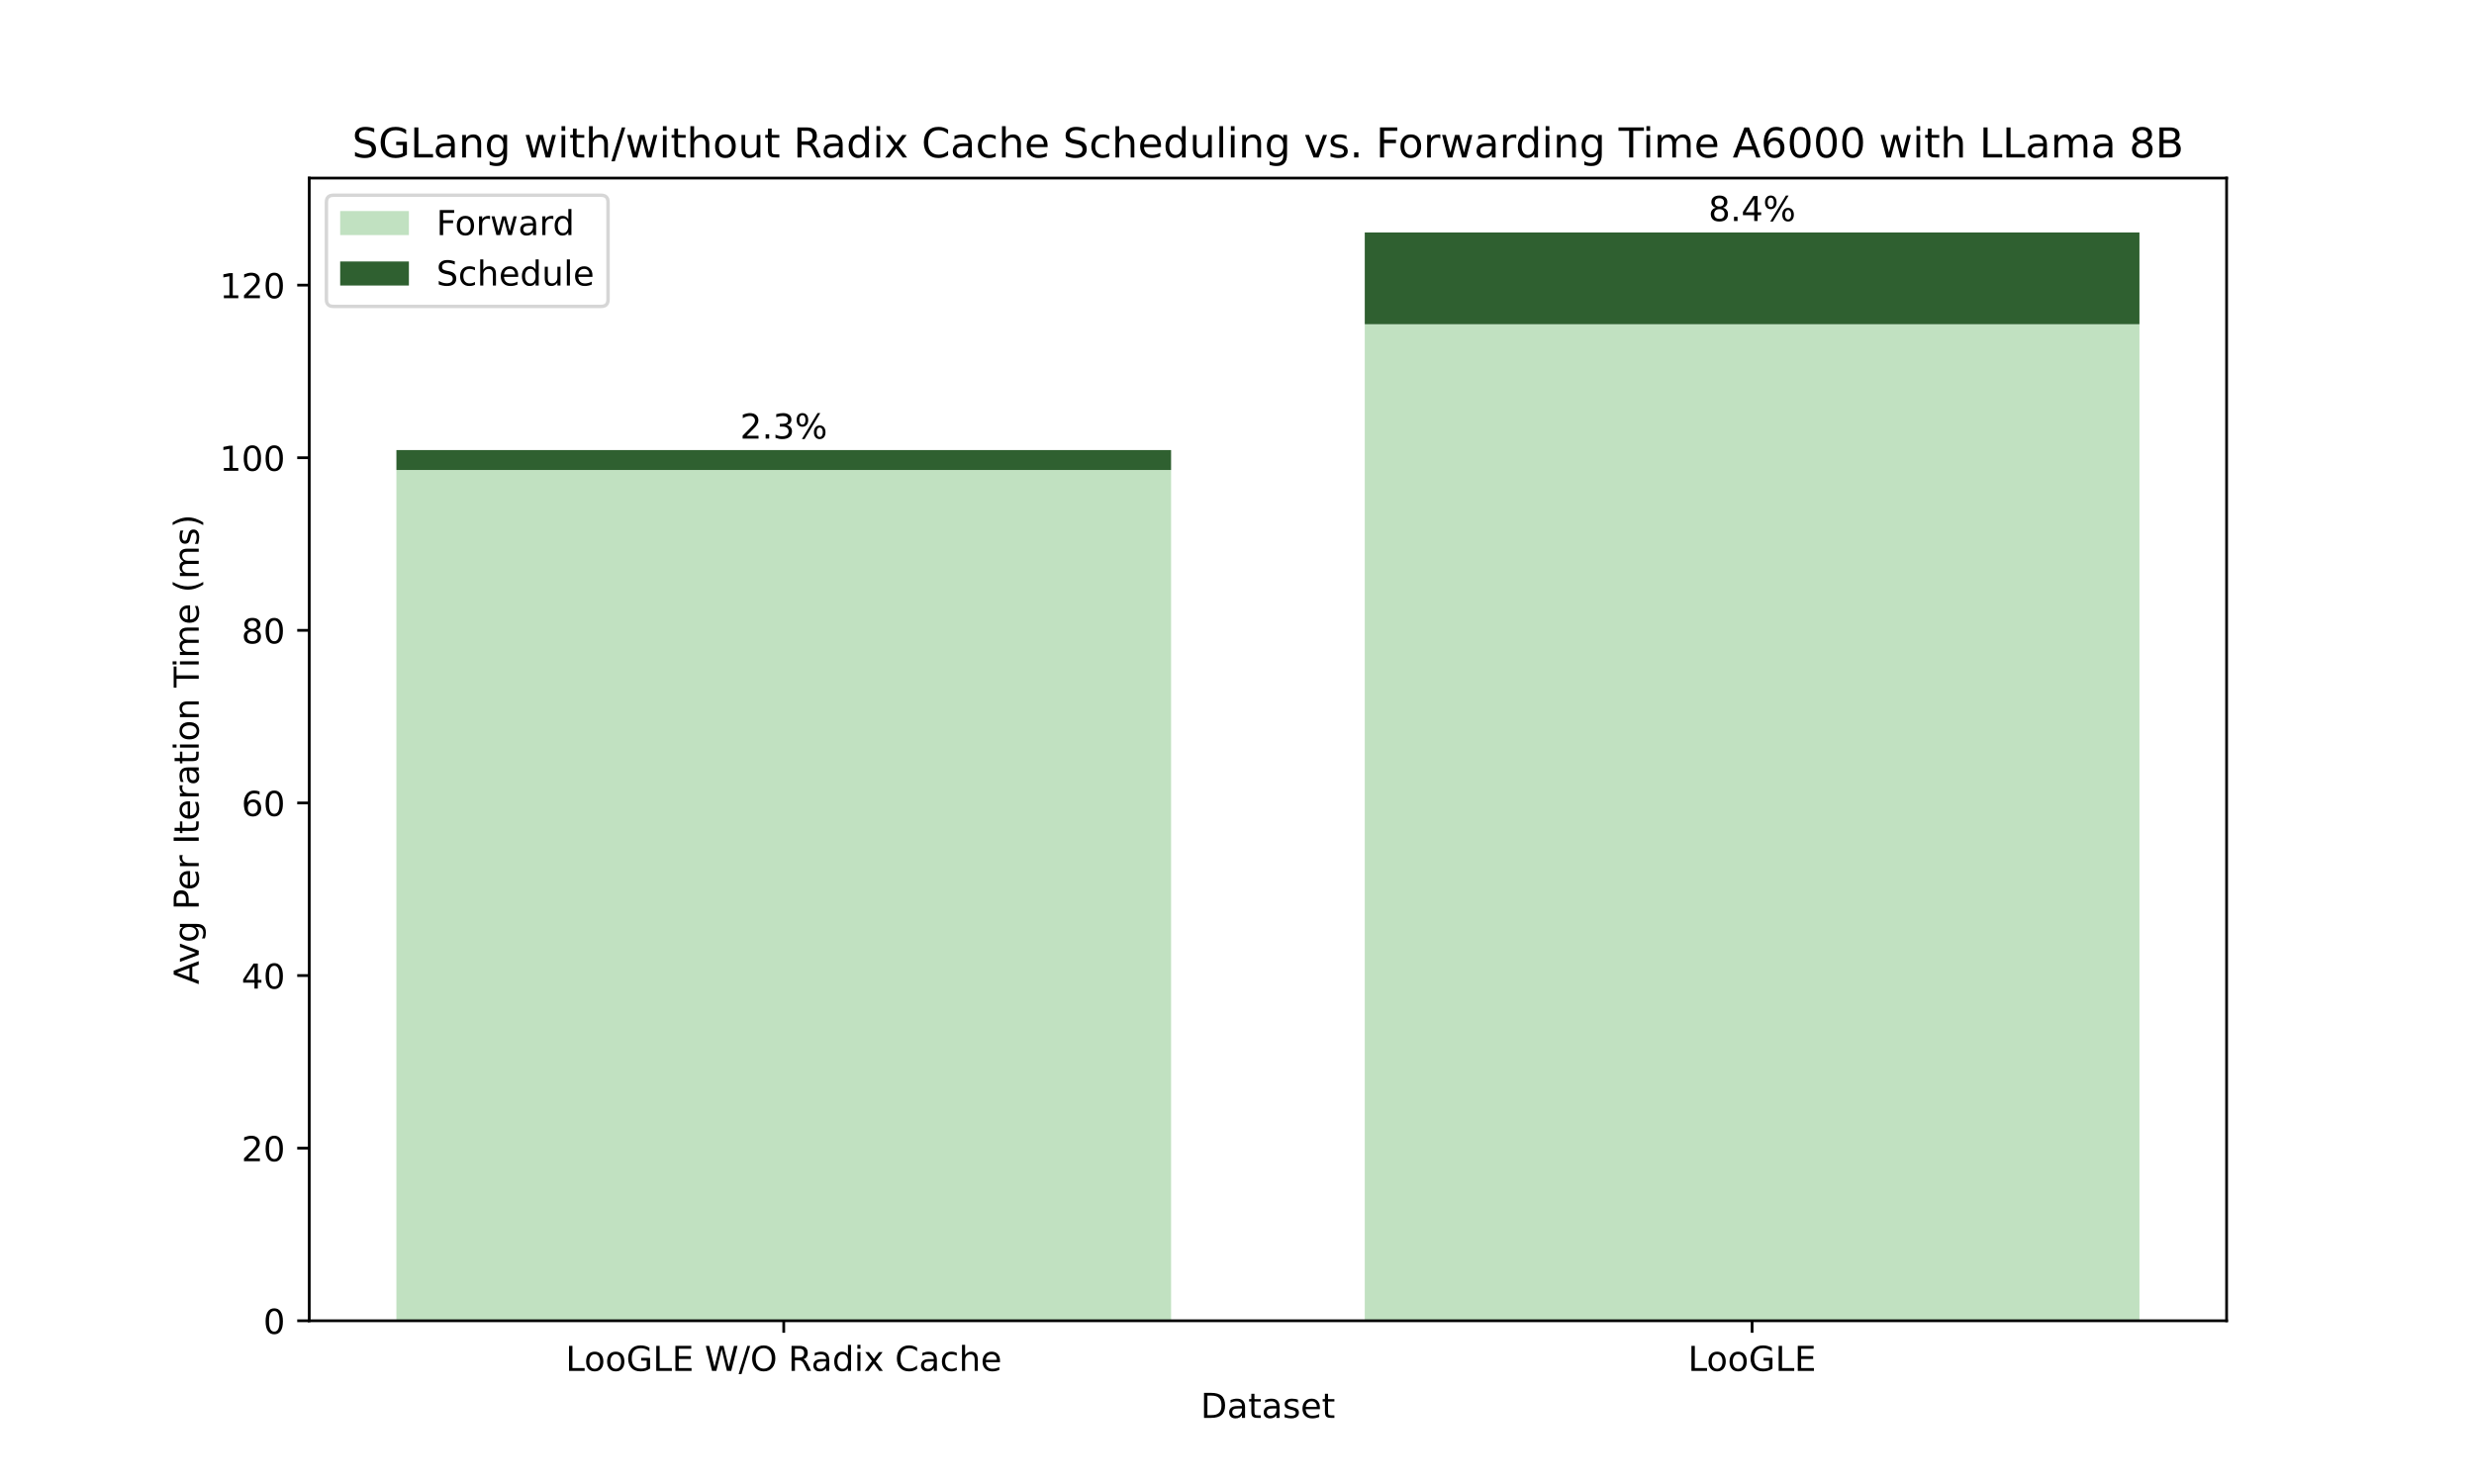
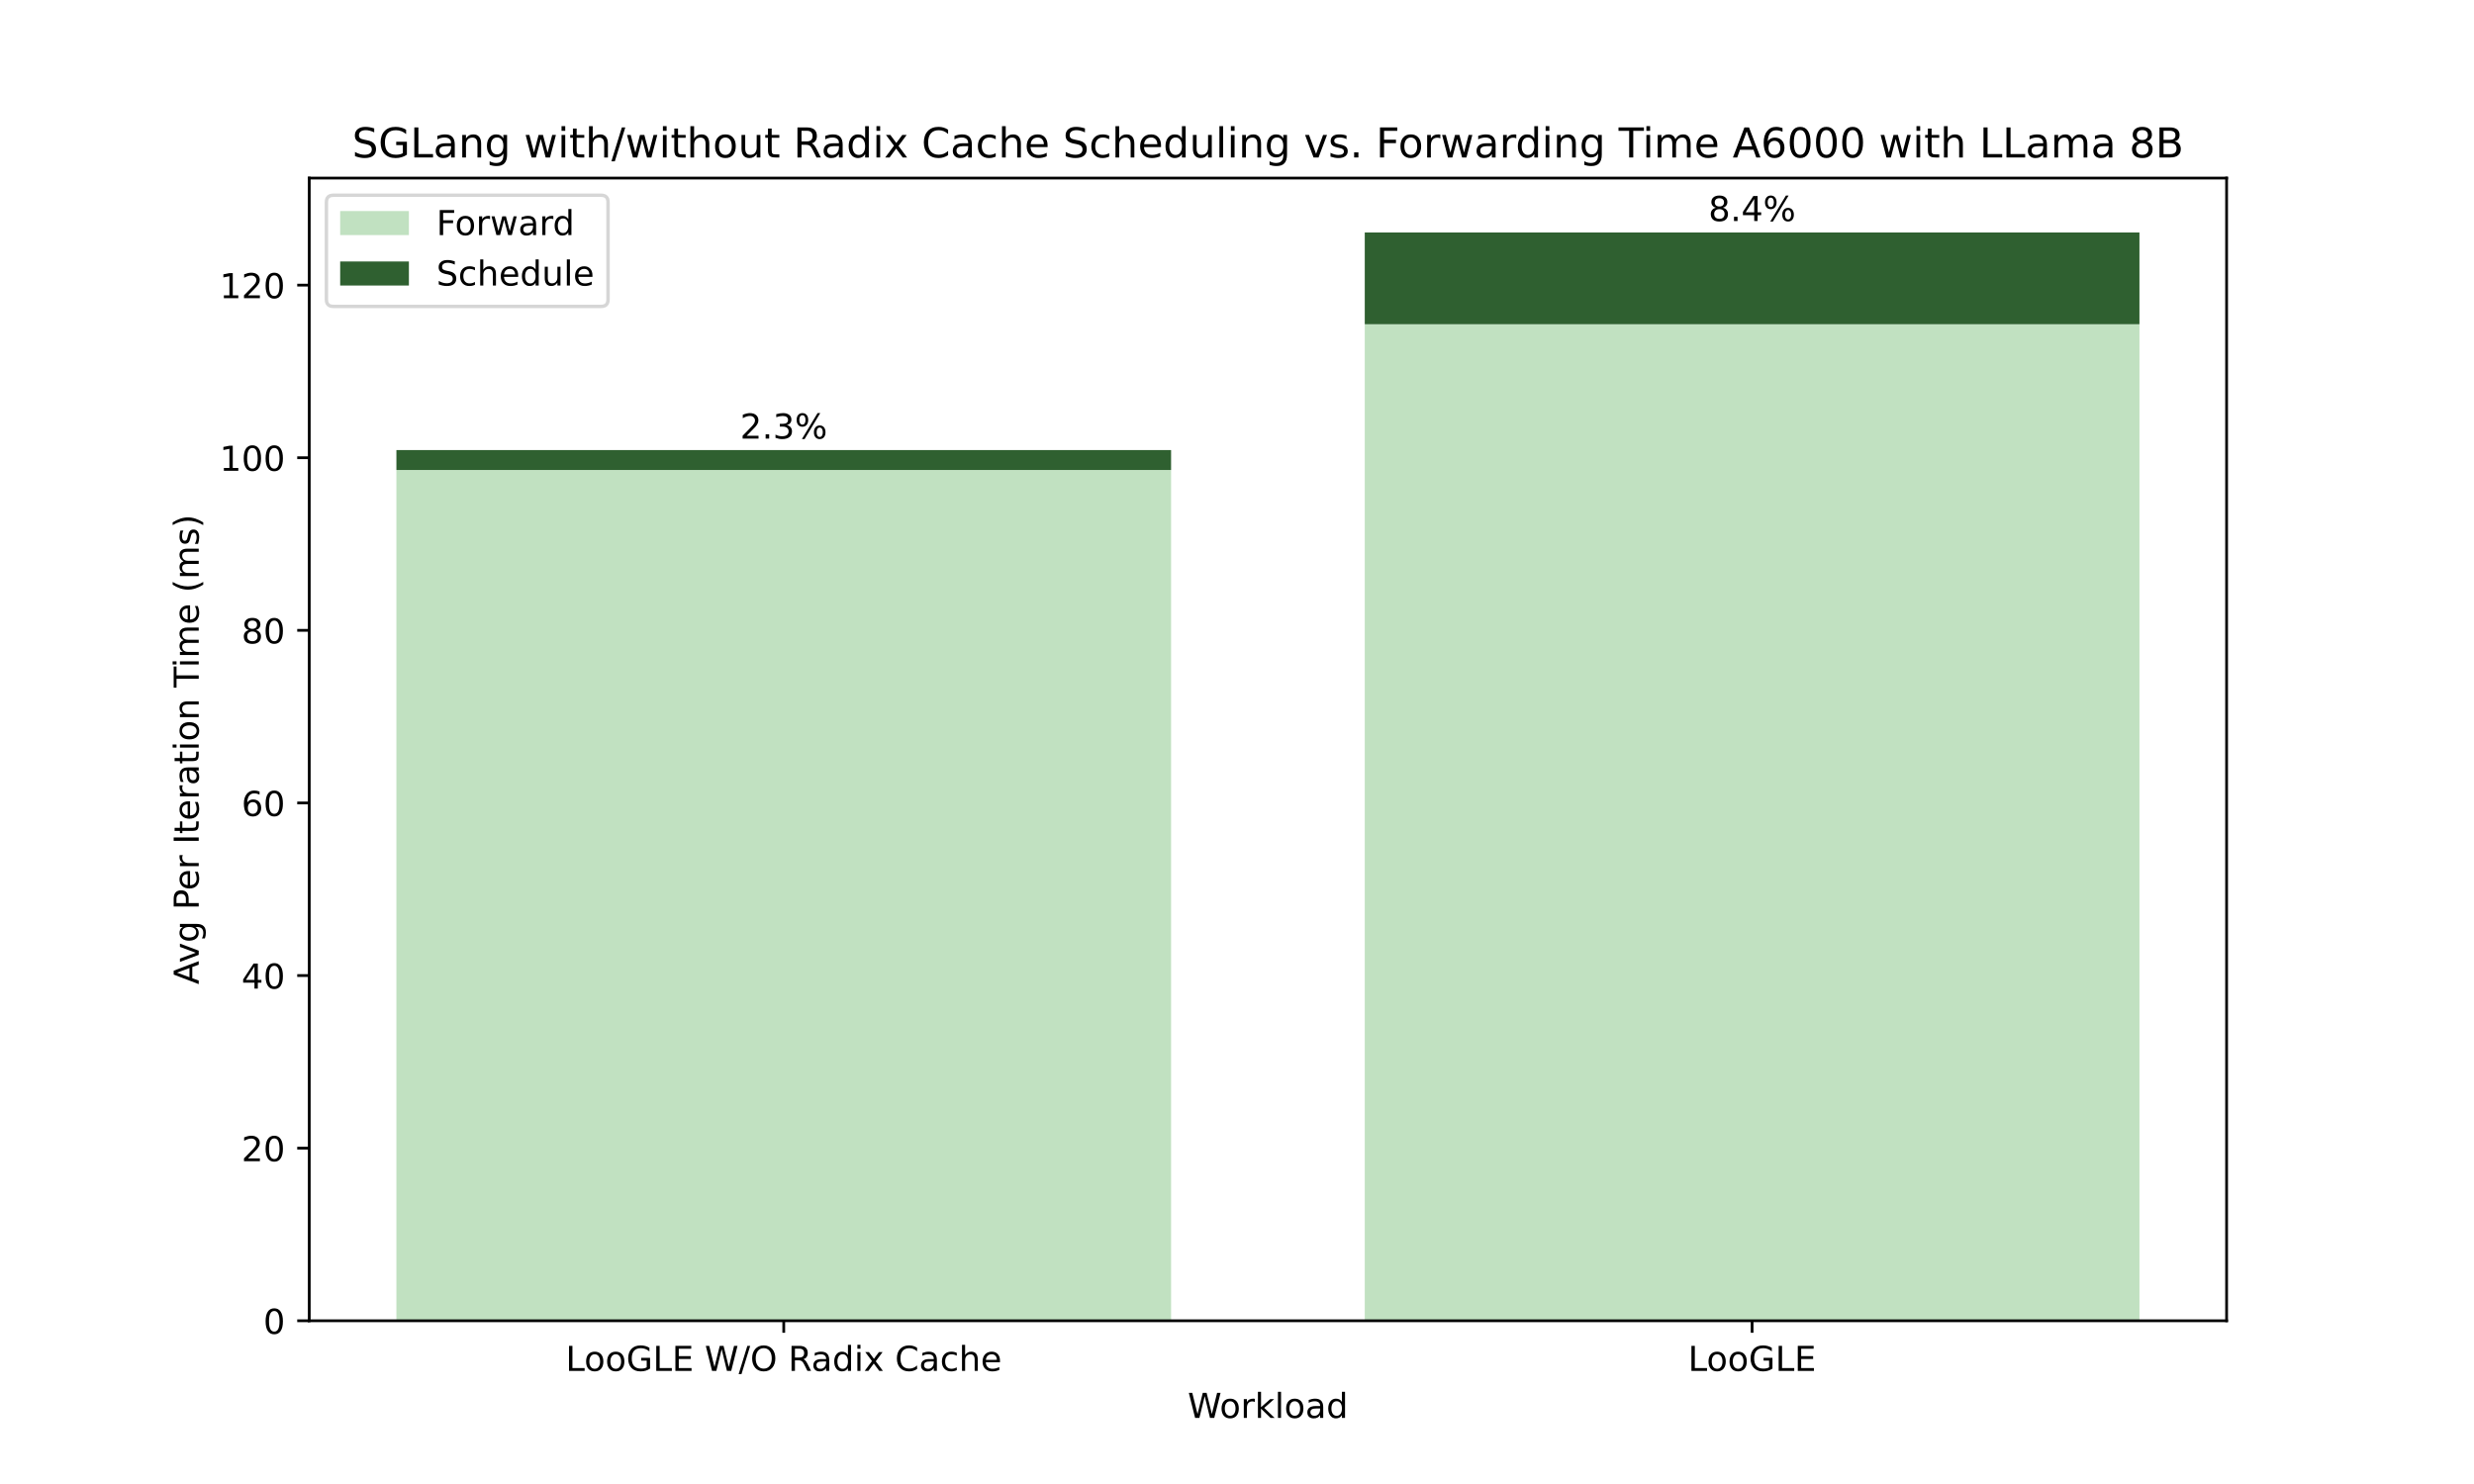
<svg xmlns="http://www.w3.org/2000/svg" xmlns:xlink="http://www.w3.org/1999/xlink" width="720pt" height="432pt" viewBox="0 0 720 432" version="1.1">
  <defs>
    <style type="text/css">*{stroke-linejoin: round; stroke-linecap: butt}</style>
  </defs>
  <g id="figure_1">
    <g id="patch_1">
      <path d="M 0 432  L 720 432  L 720 0  L 0 0  z " style="fill: #ffffff" />
    </g>
    <g id="axes_1">
      <g id="patch_2">
        <path d="M 90 384.48  L 648 384.48  L 648 51.84  L 90 51.84  z " style="fill: #ffffff" />
      </g>
      <g id="patch_3">
-         <path d="M 115.364 384.48  L 340.818 384.48  L 340.818 136.818  L 115.364 136.818  z " clip-path="url(#pb82cffc944)" style="fill: #c1e1c1" />
+         <path d="M 115.364 384.48  L 340.818 384.48  L 340.818 136.818  L 115.364 136.818  z " clip-path="url(#pccdf1d9d51)" style="fill: #c1e1c1" />
      </g>
      <g id="patch_4">
-         <path d="M 397.182 384.48  L 622.636 384.48  L 622.636 94.386  L 397.182 94.386  z " clip-path="url(#pb82cffc944)" style="fill: #c1e1c1" />
+         <path d="M 397.182 384.48  L 622.636 384.48  L 622.636 94.386  L 397.182 94.386  z " clip-path="url(#pccdf1d9d51)" style="fill: #c1e1c1" />
      </g>
      <g id="patch_5">
-         <path d="M 115.364 136.818  L 340.818 136.818  L 340.818 131.015  L 115.364 131.015  z " clip-path="url(#pb82cffc944)" style="fill: #2f6030" />
+         <path d="M 115.364 136.818  L 340.818 136.818  L 340.818 131.015  L 115.364 131.015  z " clip-path="url(#pccdf1d9d51)" style="fill: #2f6030" />
      </g>
      <g id="patch_6">
-         <path d="M 397.182 94.386  L 622.636 94.386  L 622.636 67.68  L 397.182 67.68  z " clip-path="url(#pb82cffc944)" style="fill: #2f6030" />
+         <path d="M 397.182 94.386  L 622.636 94.386  L 622.636 67.68  L 397.182 67.68  z " clip-path="url(#pccdf1d9d51)" style="fill: #2f6030" />
      </g>
      <g id="matplotlib.axis_1">
        <g id="xtick_1">
          <g id="line2d_1">
            <defs>
-               <path id="m9daafa9ca4" d="M 0 0  L 0 3.5  " style="stroke: #000000; stroke-width: 0.8" />
+               <path id="m1e7a4312ec" d="M 0 0  L 0 3.5  " style="stroke: #000000; stroke-width: 0.8" />
            </defs>
            <g>
-               <use xlink:href="#m9daafa9ca4" x="228.091" y="384.48" style="stroke: #000000; stroke-width: 0.8" />
+               <use xlink:href="#m1e7a4312ec" x="228.091" y="384.48" style="stroke: #000000; stroke-width: 0.8" />
            </g>
          </g>
          <g id="text_1">
            <g transform="translate(164.6245 399.0784) scale(0.1 -0.1)">
              <defs>
                <path id="DejaVuSans-4c" d="M 628 4666  L 1259 4666  L 1259 531  L 3531 531  L 3531 0  L 628 0  L 628 4666  z " transform="scale(0.015625)" />
                <path id="DejaVuSans-6f" d="M 1959 3097  Q 1497 3097 1228 2736  Q 959 2375 959 1747  Q 959 1119 1226 758  Q 1494 397 1959 397  Q 2419 397 2687 759  Q 2956 1122 2956 1747  Q 2956 2369 2687 2733  Q 2419 3097 1959 3097  z M 1959 3584  Q 2709 3584 3137 3096  Q 3566 2609 3566 1747  Q 3566 888 3137 398  Q 2709 -91 1959 -91  Q 1206 -91 779 398  Q 353 888 353 1747  Q 353 2609 779 3096  Q 1206 3584 1959 3584  z " transform="scale(0.015625)" />
                <path id="DejaVuSans-47" d="M 3809 666  L 3809 1919  L 2778 1919  L 2778 2438  L 4434 2438  L 4434 434  Q 4069 175 3628 42  Q 3188 -91 2688 -91  Q 1594 -91 976 548  Q 359 1188 359 2328  Q 359 3472 976 4111  Q 1594 4750 2688 4750  Q 3144 4750 3555 4637  Q 3966 4525 4313 4306  L 4313 3634  Q 3963 3931 3569 4081  Q 3175 4231 2741 4231  Q 1884 4231 1454 3753  Q 1025 3275 1025 2328  Q 1025 1384 1454 906  Q 1884 428 2741 428  Q 3075 428 3337 486  Q 3600 544 3809 666  z " transform="scale(0.015625)" />
                <path id="DejaVuSans-45" d="M 628 4666  L 3578 4666  L 3578 4134  L 1259 4134  L 1259 2753  L 3481 2753  L 3481 2222  L 1259 2222  L 1259 531  L 3634 531  L 3634 0  L 628 0  L 628 4666  z " transform="scale(0.015625)" />
                <path id="DejaVuSans-20" transform="scale(0.015625)" />
                <path id="DejaVuSans-57" d="M 213 4666  L 850 4666  L 1831 722  L 2809 4666  L 3519 4666  L 4500 722  L 5478 4666  L 6119 4666  L 4947 0  L 4153 0  L 3169 4050  L 2175 0  L 1381 0  L 213 4666  z " transform="scale(0.015625)" />
                <path id="DejaVuSans-2f" d="M 1625 4666  L 2156 4666  L 531 -594  L 0 -594  L 1625 4666  z " transform="scale(0.015625)" />
                <path id="DejaVuSans-4f" d="M 2522 4238  Q 1834 4238 1429 3725  Q 1025 3213 1025 2328  Q 1025 1447 1429 934  Q 1834 422 2522 422  Q 3209 422 3611 934  Q 4013 1447 4013 2328  Q 4013 3213 3611 3725  Q 3209 4238 2522 4238  z M 2522 4750  Q 3503 4750 4090 4092  Q 4678 3434 4678 2328  Q 4678 1225 4090 567  Q 3503 -91 2522 -91  Q 1538 -91 948 565  Q 359 1222 359 2328  Q 359 3434 948 4092  Q 1538 4750 2522 4750  z " transform="scale(0.015625)" />
                <path id="DejaVuSans-52" d="M 2841 2188  Q 3044 2119 3236 1894  Q 3428 1669 3622 1275  L 4263 0  L 3584 0  L 2988 1197  Q 2756 1666 2539 1819  Q 2322 1972 1947 1972  L 1259 1972  L 1259 0  L 628 0  L 628 4666  L 2053 4666  Q 2853 4666 3247 4331  Q 3641 3997 3641 3322  Q 3641 2881 3436 2590  Q 3231 2300 2841 2188  z M 1259 4147  L 1259 2491  L 2053 2491  Q 2509 2491 2742 2702  Q 2975 2913 2975 3322  Q 2975 3731 2742 3939  Q 2509 4147 2053 4147  L 1259 4147  z " transform="scale(0.015625)" />
                <path id="DejaVuSans-61" d="M 2194 1759  Q 1497 1759 1228 1600  Q 959 1441 959 1056  Q 959 750 1161 570  Q 1363 391 1709 391  Q 2188 391 2477 730  Q 2766 1069 2766 1631  L 2766 1759  L 2194 1759  z M 3341 1997  L 3341 0  L 2766 0  L 2766 531  Q 2569 213 2275 61  Q 1981 -91 1556 -91  Q 1019 -91 701 211  Q 384 513 384 1019  Q 384 1609 779 1909  Q 1175 2209 1959 2209  L 2766 2209  L 2766 2266  Q 2766 2663 2505 2880  Q 2244 3097 1772 3097  Q 1472 3097 1187 3025  Q 903 2953 641 2809  L 641 3341  Q 956 3463 1253 3523  Q 1550 3584 1831 3584  Q 2591 3584 2966 3190  Q 3341 2797 3341 1997  z " transform="scale(0.015625)" />
                <path id="DejaVuSans-64" d="M 2906 2969  L 2906 4863  L 3481 4863  L 3481 0  L 2906 0  L 2906 525  Q 2725 213 2448 61  Q 2172 -91 1784 -91  Q 1150 -91 751 415  Q 353 922 353 1747  Q 353 2572 751 3078  Q 1150 3584 1784 3584  Q 2172 3584 2448 3432  Q 2725 3281 2906 2969  z M 947 1747  Q 947 1113 1208 752  Q 1469 391 1925 391  Q 2381 391 2643 752  Q 2906 1113 2906 1747  Q 2906 2381 2643 2742  Q 2381 3103 1925 3103  Q 1469 3103 1208 2742  Q 947 2381 947 1747  z " transform="scale(0.015625)" />
                <path id="DejaVuSans-69" d="M 603 3500  L 1178 3500  L 1178 0  L 603 0  L 603 3500  z M 603 4863  L 1178 4863  L 1178 4134  L 603 4134  L 603 4863  z " transform="scale(0.015625)" />
                <path id="DejaVuSans-78" d="M 3513 3500  L 2247 1797  L 3578 0  L 2900 0  L 1881 1375  L 863 0  L 184 0  L 1544 1831  L 300 3500  L 978 3500  L 1906 2253  L 2834 3500  L 3513 3500  z " transform="scale(0.015625)" />
                <path id="DejaVuSans-43" d="M 4122 4306  L 4122 3641  Q 3803 3938 3442 4084  Q 3081 4231 2675 4231  Q 1875 4231 1450 3742  Q 1025 3253 1025 2328  Q 1025 1406 1450 917  Q 1875 428 2675 428  Q 3081 428 3442 575  Q 3803 722 4122 1019  L 4122 359  Q 3791 134 3420 21  Q 3050 -91 2638 -91  Q 1578 -91 968 557  Q 359 1206 359 2328  Q 359 3453 968 4101  Q 1578 4750 2638 4750  Q 3056 4750 3426 4639  Q 3797 4528 4122 4306  z " transform="scale(0.015625)" />
                <path id="DejaVuSans-63" d="M 3122 3366  L 3122 2828  Q 2878 2963 2633 3030  Q 2388 3097 2138 3097  Q 1578 3097 1268 2742  Q 959 2388 959 1747  Q 959 1106 1268 751  Q 1578 397 2138 397  Q 2388 397 2633 464  Q 2878 531 3122 666  L 3122 134  Q 2881 22 2623 -34  Q 2366 -91 2075 -91  Q 1284 -91 818 406  Q 353 903 353 1747  Q 353 2603 823 3093  Q 1294 3584 2113 3584  Q 2378 3584 2631 3529  Q 2884 3475 3122 3366  z " transform="scale(0.015625)" />
                <path id="DejaVuSans-68" d="M 3513 2113  L 3513 0  L 2938 0  L 2938 2094  Q 2938 2591 2744 2837  Q 2550 3084 2163 3084  Q 1697 3084 1428 2787  Q 1159 2491 1159 1978  L 1159 0  L 581 0  L 581 4863  L 1159 4863  L 1159 2956  Q 1366 3272 1645 3428  Q 1925 3584 2291 3584  Q 2894 3584 3203 3211  Q 3513 2838 3513 2113  z " transform="scale(0.015625)" />
                <path id="DejaVuSans-65" d="M 3597 1894  L 3597 1613  L 953 1613  Q 991 1019 1311 708  Q 1631 397 2203 397  Q 2534 397 2845 478  Q 3156 559 3463 722  L 3463 178  Q 3153 47 2828 -22  Q 2503 -91 2169 -91  Q 1331 -91 842 396  Q 353 884 353 1716  Q 353 2575 817 3079  Q 1281 3584 2069 3584  Q 2775 3584 3186 3129  Q 3597 2675 3597 1894  z M 3022 2063  Q 3016 2534 2758 2815  Q 2500 3097 2075 3097  Q 1594 3097 1305 2825  Q 1016 2553 972 2059  L 3022 2063  z " transform="scale(0.015625)" />
              </defs>
              <use xlink:href="#DejaVuSans-4c" />
              <use xlink:href="#DejaVuSans-6f" x="53.963" />
              <use xlink:href="#DejaVuSans-6f" x="115.145" />
              <use xlink:href="#DejaVuSans-47" x="176.326" />
              <use xlink:href="#DejaVuSans-4c" x="253.816" />
              <use xlink:href="#DejaVuSans-45" x="309.529" />
              <use xlink:href="#DejaVuSans-20" x="372.713" />
              <use xlink:href="#DejaVuSans-57" x="404.5" />
              <use xlink:href="#DejaVuSans-2f" x="503.377" />
              <use xlink:href="#DejaVuSans-4f" x="537.068" />
              <use xlink:href="#DejaVuSans-20" x="615.779" />
              <use xlink:href="#DejaVuSans-52" x="647.566" />
              <use xlink:href="#DejaVuSans-61" x="714.799" />
              <use xlink:href="#DejaVuSans-64" x="776.078" />
              <use xlink:href="#DejaVuSans-69" x="839.555" />
              <use xlink:href="#DejaVuSans-78" x="867.338" />
              <use xlink:href="#DejaVuSans-20" x="926.518" />
              <use xlink:href="#DejaVuSans-43" x="958.305" />
              <use xlink:href="#DejaVuSans-61" x="1028.129" />
              <use xlink:href="#DejaVuSans-63" x="1089.408" />
              <use xlink:href="#DejaVuSans-68" x="1144.389" />
              <use xlink:href="#DejaVuSans-65" x="1207.768" />
            </g>
          </g>
        </g>
        <g id="xtick_2">
          <g id="line2d_2">
            <g>
-               <use xlink:href="#m9daafa9ca4" x="509.909" y="384.48" style="stroke: #000000; stroke-width: 0.8" />
+               <use xlink:href="#m1e7a4312ec" x="509.909" y="384.48" style="stroke: #000000; stroke-width: 0.8" />
            </g>
          </g>
          <g id="text_2">
            <g transform="translate(491.2724 399.0784) scale(0.1 -0.1)">
              <use xlink:href="#DejaVuSans-4c" />
              <use xlink:href="#DejaVuSans-6f" x="53.963" />
              <use xlink:href="#DejaVuSans-6f" x="115.145" />
              <use xlink:href="#DejaVuSans-47" x="176.326" />
              <use xlink:href="#DejaVuSans-4c" x="253.816" />
              <use xlink:href="#DejaVuSans-45" x="309.529" />
            </g>
          </g>
        </g>
        <g id="text_3">
-           <g transform="translate(349.4203 412.7566) scale(0.1 -0.1)">
+           <g transform="translate(345.6531 412.7566) scale(0.1 -0.1)">
            <defs>
-               <path id="DejaVuSans-44" d="M 1259 4147  L 1259 519  L 2022 519  Q 2988 519 3436 956  Q 3884 1394 3884 2338  Q 3884 3275 3436 3711  Q 2988 4147 2022 4147  L 1259 4147  z M 628 4666  L 1925 4666  Q 3281 4666 3915 4102  Q 4550 3538 4550 2338  Q 4550 1131 3912 565  Q 3275 0 1925 0  L 628 0  L 628 4666  z " transform="scale(0.015625)" />
-               <path id="DejaVuSans-74" d="M 1172 4494  L 1172 3500  L 2356 3500  L 2356 3053  L 1172 3053  L 1172 1153  Q 1172 725 1289 603  Q 1406 481 1766 481  L 2356 481  L 2356 0  L 1766 0  Q 1100 0 847 248  Q 594 497 594 1153  L 594 3053  L 172 3053  L 172 3500  L 594 3500  L 594 4494  L 1172 4494  z " transform="scale(0.015625)" />
-               <path id="DejaVuSans-73" d="M 2834 3397  L 2834 2853  Q 2591 2978 2328 3040  Q 2066 3103 1784 3103  Q 1356 3103 1142 2972  Q 928 2841 928 2578  Q 928 2378 1081 2264  Q 1234 2150 1697 2047  L 1894 2003  Q 2506 1872 2764 1633  Q 3022 1394 3022 966  Q 3022 478 2636 193  Q 2250 -91 1575 -91  Q 1294 -91 989 -36  Q 684 19 347 128  L 347 722  Q 666 556 975 473  Q 1284 391 1588 391  Q 1994 391 2212 530  Q 2431 669 2431 922  Q 2431 1156 2273 1281  Q 2116 1406 1581 1522  L 1381 1569  Q 847 1681 609 1914  Q 372 2147 372 2553  Q 372 3047 722 3315  Q 1072 3584 1716 3584  Q 2034 3584 2315 3537  Q 2597 3491 2834 3397  z " transform="scale(0.015625)" />
+               <path id="DejaVuSans-72" d="M 2631 2963  Q 2534 3019 2420 3045  Q 2306 3072 2169 3072  Q 1681 3072 1420 2755  Q 1159 2438 1159 1844  L 1159 0  L 581 0  L 581 3500  L 1159 3500  L 1159 2956  Q 1341 3275 1631 3429  Q 1922 3584 2338 3584  Q 2397 3584 2469 3576  Q 2541 3569 2628 3553  L 2631 2963  z " transform="scale(0.015625)" />
+               <path id="DejaVuSans-6b" d="M 581 4863  L 1159 4863  L 1159 1991  L 2875 3500  L 3609 3500  L 1753 1863  L 3688 0  L 2938 0  L 1159 1709  L 1159 0  L 581 0  L 581 4863  z " transform="scale(0.015625)" />
+               <path id="DejaVuSans-6c" d="M 603 4863  L 1178 4863  L 1178 0  L 603 0  L 603 4863  z " transform="scale(0.015625)" />
            </defs>
-             <use xlink:href="#DejaVuSans-44" />
-             <use xlink:href="#DejaVuSans-61" x="77.002" />
-             <use xlink:href="#DejaVuSans-74" x="138.281" />
-             <use xlink:href="#DejaVuSans-61" x="177.49" />
-             <use xlink:href="#DejaVuSans-73" x="238.77" />
-             <use xlink:href="#DejaVuSans-65" x="290.869" />
-             <use xlink:href="#DejaVuSans-74" x="352.393" />
+             <use xlink:href="#DejaVuSans-57" />
+             <use xlink:href="#DejaVuSans-6f" x="93.002" />
+             <use xlink:href="#DejaVuSans-72" x="154.184" />
+             <use xlink:href="#DejaVuSans-6b" x="195.297" />
+             <use xlink:href="#DejaVuSans-6c" x="253.207" />
+             <use xlink:href="#DejaVuSans-6f" x="280.99" />
+             <use xlink:href="#DejaVuSans-61" x="342.172" />
+             <use xlink:href="#DejaVuSans-64" x="403.451" />
          </g>
        </g>
      </g>
      <g id="matplotlib.axis_2">
        <g id="ytick_1">
          <g id="line2d_3">
            <defs>
-               <path id="md09f39efe2" d="M 0 0  L -3.5 0  " style="stroke: #000000; stroke-width: 0.8" />
+               <path id="mde33046b74" d="M 0 0  L -3.5 0  " style="stroke: #000000; stroke-width: 0.8" />
            </defs>
            <g>
-               <use xlink:href="#md09f39efe2" x="90" y="384.48" style="stroke: #000000; stroke-width: 0.8" />
+               <use xlink:href="#mde33046b74" x="90" y="384.48" style="stroke: #000000; stroke-width: 0.8" />
            </g>
          </g>
          <g id="text_4">
            <g transform="translate(76.6375 388.2792) scale(0.1 -0.1)">
              <defs>
                <path id="DejaVuSans-30" d="M 2034 4250  Q 1547 4250 1301 3770  Q 1056 3291 1056 2328  Q 1056 1369 1301 889  Q 1547 409 2034 409  Q 2525 409 2770 889  Q 3016 1369 3016 2328  Q 3016 3291 2770 3770  Q 2525 4250 2034 4250  z M 2034 4750  Q 2819 4750 3233 4129  Q 3647 3509 3647 2328  Q 3647 1150 3233 529  Q 2819 -91 2034 -91  Q 1250 -91 836 529  Q 422 1150 422 2328  Q 422 3509 836 4129  Q 1250 4750 2034 4750  z " transform="scale(0.015625)" />
              </defs>
              <use xlink:href="#DejaVuSans-30" />
            </g>
          </g>
        </g>
        <g id="ytick_2">
          <g id="line2d_4">
            <g>
-               <use xlink:href="#md09f39efe2" x="90" y="334.234" style="stroke: #000000; stroke-width: 0.8" />
+               <use xlink:href="#mde33046b74" x="90" y="334.234" style="stroke: #000000; stroke-width: 0.8" />
            </g>
          </g>
          <g id="text_5">
            <g transform="translate(70.275 338.0334) scale(0.1 -0.1)">
              <defs>
                <path id="DejaVuSans-32" d="M 1228 531  L 3431 531  L 3431 0  L 469 0  L 469 531  Q 828 903 1448 1529  Q 2069 2156 2228 2338  Q 2531 2678 2651 2914  Q 2772 3150 2772 3378  Q 2772 3750 2511 3984  Q 2250 4219 1831 4219  Q 1534 4219 1204 4116  Q 875 4013 500 3803  L 500 4441  Q 881 4594 1212 4672  Q 1544 4750 1819 4750  Q 2544 4750 2975 4387  Q 3406 4025 3406 3419  Q 3406 3131 3298 2873  Q 3191 2616 2906 2266  Q 2828 2175 2409 1742  Q 1991 1309 1228 531  z " transform="scale(0.015625)" />
              </defs>
              <use xlink:href="#DejaVuSans-32" />
              <use xlink:href="#DejaVuSans-30" x="63.623" />
            </g>
          </g>
        </g>
        <g id="ytick_3">
          <g id="line2d_5">
            <g>
-               <use xlink:href="#md09f39efe2" x="90" y="283.988" style="stroke: #000000; stroke-width: 0.8" />
+               <use xlink:href="#mde33046b74" x="90" y="283.988" style="stroke: #000000; stroke-width: 0.8" />
            </g>
          </g>
          <g id="text_6">
            <g transform="translate(70.275 287.7875) scale(0.1 -0.1)">
              <defs>
                <path id="DejaVuSans-34" d="M 2419 4116  L 825 1625  L 2419 1625  L 2419 4116  z M 2253 4666  L 3047 4666  L 3047 1625  L 3713 1625  L 3713 1100  L 3047 1100  L 3047 0  L 2419 0  L 2419 1100  L 313 1100  L 313 1709  L 2253 4666  z " transform="scale(0.015625)" />
              </defs>
              <use xlink:href="#DejaVuSans-34" />
              <use xlink:href="#DejaVuSans-30" x="63.623" />
            </g>
          </g>
        </g>
        <g id="ytick_4">
          <g id="line2d_6">
            <g>
-               <use xlink:href="#md09f39efe2" x="90" y="233.742" style="stroke: #000000; stroke-width: 0.8" />
+               <use xlink:href="#mde33046b74" x="90" y="233.742" style="stroke: #000000; stroke-width: 0.8" />
            </g>
          </g>
          <g id="text_7">
            <g transform="translate(70.275 237.5417) scale(0.1 -0.1)">
              <defs>
                <path id="DejaVuSans-36" d="M 2113 2584  Q 1688 2584 1439 2293  Q 1191 2003 1191 1497  Q 1191 994 1439 701  Q 1688 409 2113 409  Q 2538 409 2786 701  Q 3034 994 3034 1497  Q 3034 2003 2786 2293  Q 2538 2584 2113 2584  z M 3366 4563  L 3366 3988  Q 3128 4100 2886 4159  Q 2644 4219 2406 4219  Q 1781 4219 1451 3797  Q 1122 3375 1075 2522  Q 1259 2794 1537 2939  Q 1816 3084 2150 3084  Q 2853 3084 3261 2657  Q 3669 2231 3669 1497  Q 3669 778 3244 343  Q 2819 -91 2113 -91  Q 1303 -91 875 529  Q 447 1150 447 2328  Q 447 3434 972 4092  Q 1497 4750 2381 4750  Q 2619 4750 2861 4703  Q 3103 4656 3366 4563  z " transform="scale(0.015625)" />
              </defs>
              <use xlink:href="#DejaVuSans-36" />
              <use xlink:href="#DejaVuSans-30" x="63.623" />
            </g>
          </g>
        </g>
        <g id="ytick_5">
          <g id="line2d_7">
            <g>
-               <use xlink:href="#md09f39efe2" x="90" y="183.497" style="stroke: #000000; stroke-width: 0.8" />
+               <use xlink:href="#mde33046b74" x="90" y="183.497" style="stroke: #000000; stroke-width: 0.8" />
            </g>
          </g>
          <g id="text_8">
            <g transform="translate(70.275 187.2959) scale(0.1 -0.1)">
              <defs>
                <path id="DejaVuSans-38" d="M 2034 2216  Q 1584 2216 1326 1975  Q 1069 1734 1069 1313  Q 1069 891 1326 650  Q 1584 409 2034 409  Q 2484 409 2743 651  Q 3003 894 3003 1313  Q 3003 1734 2745 1975  Q 2488 2216 2034 2216  z M 1403 2484  Q 997 2584 770 2862  Q 544 3141 544 3541  Q 544 4100 942 4425  Q 1341 4750 2034 4750  Q 2731 4750 3128 4425  Q 3525 4100 3525 3541  Q 3525 3141 3298 2862  Q 3072 2584 2669 2484  Q 3125 2378 3379 2068  Q 3634 1759 3634 1313  Q 3634 634 3220 271  Q 2806 -91 2034 -91  Q 1263 -91 848 271  Q 434 634 434 1313  Q 434 1759 690 2068  Q 947 2378 1403 2484  z M 1172 3481  Q 1172 3119 1398 2916  Q 1625 2713 2034 2713  Q 2441 2713 2670 2916  Q 2900 3119 2900 3481  Q 2900 3844 2670 4047  Q 2441 4250 2034 4250  Q 1625 4250 1398 4047  Q 1172 3844 1172 3481  z " transform="scale(0.015625)" />
              </defs>
              <use xlink:href="#DejaVuSans-38" />
              <use xlink:href="#DejaVuSans-30" x="63.623" />
            </g>
          </g>
        </g>
        <g id="ytick_6">
          <g id="line2d_8">
            <g>
-               <use xlink:href="#md09f39efe2" x="90" y="133.251" style="stroke: #000000; stroke-width: 0.8" />
+               <use xlink:href="#mde33046b74" x="90" y="133.251" style="stroke: #000000; stroke-width: 0.8" />
            </g>
          </g>
          <g id="text_9">
            <g transform="translate(63.9125 137.05) scale(0.1 -0.1)">
              <defs>
                <path id="DejaVuSans-31" d="M 794 531  L 1825 531  L 1825 4091  L 703 3866  L 703 4441  L 1819 4666  L 2450 4666  L 2450 531  L 3481 531  L 3481 0  L 794 0  L 794 531  z " transform="scale(0.015625)" />
              </defs>
              <use xlink:href="#DejaVuSans-31" />
              <use xlink:href="#DejaVuSans-30" x="63.623" />
              <use xlink:href="#DejaVuSans-30" x="127.246" />
            </g>
          </g>
        </g>
        <g id="ytick_7">
          <g id="line2d_9">
            <g>
-               <use xlink:href="#md09f39efe2" x="90" y="83.005" style="stroke: #000000; stroke-width: 0.8" />
+               <use xlink:href="#mde33046b74" x="90" y="83.005" style="stroke: #000000; stroke-width: 0.8" />
            </g>
          </g>
          <g id="text_10">
            <g transform="translate(63.9125 86.8042) scale(0.1 -0.1)">
              <use xlink:href="#DejaVuSans-31" />
              <use xlink:href="#DejaVuSans-32" x="63.623" />
              <use xlink:href="#DejaVuSans-30" x="127.246" />
            </g>
          </g>
        </g>
        <g id="text_11">
          <g transform="translate(57.83281 286.5608) rotate(-90) scale(0.1 -0.1)">
            <defs>
              <path id="DejaVuSans-41" d="M 2188 4044  L 1331 1722  L 3047 1722  L 2188 4044  z M 1831 4666  L 2547 4666  L 4325 0  L 3669 0  L 3244 1197  L 1141 1197  L 716 0  L 50 0  L 1831 4666  z " transform="scale(0.015625)" />
              <path id="DejaVuSans-76" d="M 191 3500  L 800 3500  L 1894 563  L 2988 3500  L 3597 3500  L 2284 0  L 1503 0  L 191 3500  z " transform="scale(0.015625)" />
              <path id="DejaVuSans-67" d="M 2906 1791  Q 2906 2416 2648 2759  Q 2391 3103 1925 3103  Q 1463 3103 1205 2759  Q 947 2416 947 1791  Q 947 1169 1205 825  Q 1463 481 1925 481  Q 2391 481 2648 825  Q 2906 1169 2906 1791  z M 3481 434  Q 3481 -459 3084 -895  Q 2688 -1331 1869 -1331  Q 1566 -1331 1297 -1286  Q 1028 -1241 775 -1147  L 775 -588  Q 1028 -725 1275 -790  Q 1522 -856 1778 -856  Q 2344 -856 2625 -561  Q 2906 -266 2906 331  L 2906 616  Q 2728 306 2450 153  Q 2172 0 1784 0  Q 1141 0 747 490  Q 353 981 353 1791  Q 353 2603 747 3093  Q 1141 3584 1784 3584  Q 2172 3584 2450 3431  Q 2728 3278 2906 2969  L 2906 3500  L 3481 3500  L 3481 434  z " transform="scale(0.015625)" />
              <path id="DejaVuSans-50" d="M 1259 4147  L 1259 2394  L 2053 2394  Q 2494 2394 2734 2622  Q 2975 2850 2975 3272  Q 2975 3691 2734 3919  Q 2494 4147 2053 4147  L 1259 4147  z M 628 4666  L 2053 4666  Q 2838 4666 3239 4311  Q 3641 3956 3641 3272  Q 3641 2581 3239 2228  Q 2838 1875 2053 1875  L 1259 1875  L 1259 0  L 628 0  L 628 4666  z " transform="scale(0.015625)" />
-               <path id="DejaVuSans-72" d="M 2631 2963  Q 2534 3019 2420 3045  Q 2306 3072 2169 3072  Q 1681 3072 1420 2755  Q 1159 2438 1159 1844  L 1159 0  L 581 0  L 581 3500  L 1159 3500  L 1159 2956  Q 1341 3275 1631 3429  Q 1922 3584 2338 3584  Q 2397 3584 2469 3576  Q 2541 3569 2628 3553  L 2631 2963  z " transform="scale(0.015625)" />
              <path id="DejaVuSans-49" d="M 628 4666  L 1259 4666  L 1259 0  L 628 0  L 628 4666  z " transform="scale(0.015625)" />
+               <path id="DejaVuSans-74" d="M 1172 4494  L 1172 3500  L 2356 3500  L 2356 3053  L 1172 3053  L 1172 1153  Q 1172 725 1289 603  Q 1406 481 1766 481  L 2356 481  L 2356 0  L 1766 0  Q 1100 0 847 248  Q 594 497 594 1153  L 594 3053  L 172 3053  L 172 3500  L 594 3500  L 594 4494  L 1172 4494  z " transform="scale(0.015625)" />
              <path id="DejaVuSans-6e" d="M 3513 2113  L 3513 0  L 2938 0  L 2938 2094  Q 2938 2591 2744 2837  Q 2550 3084 2163 3084  Q 1697 3084 1428 2787  Q 1159 2491 1159 1978  L 1159 0  L 581 0  L 581 3500  L 1159 3500  L 1159 2956  Q 1366 3272 1645 3428  Q 1925 3584 2291 3584  Q 2894 3584 3203 3211  Q 3513 2838 3513 2113  z " transform="scale(0.015625)" />
              <path id="DejaVuSans-54" d="M -19 4666  L 3928 4666  L 3928 4134  L 2272 4134  L 2272 0  L 1638 0  L 1638 4134  L -19 4134  L -19 4666  z " transform="scale(0.015625)" />
              <path id="DejaVuSans-6d" d="M 3328 2828  Q 3544 3216 3844 3400  Q 4144 3584 4550 3584  Q 5097 3584 5394 3201  Q 5691 2819 5691 2113  L 5691 0  L 5113 0  L 5113 2094  Q 5113 2597 4934 2840  Q 4756 3084 4391 3084  Q 3944 3084 3684 2787  Q 3425 2491 3425 1978  L 3425 0  L 2847 0  L 2847 2094  Q 2847 2600 2669 2842  Q 2491 3084 2119 3084  Q 1678 3084 1418 2786  Q 1159 2488 1159 1978  L 1159 0  L 581 0  L 581 3500  L 1159 3500  L 1159 2956  Q 1356 3278 1631 3431  Q 1906 3584 2284 3584  Q 2666 3584 2933 3390  Q 3200 3197 3328 2828  z " transform="scale(0.015625)" />
              <path id="DejaVuSans-28" d="M 1984 4856  Q 1566 4138 1362 3434  Q 1159 2731 1159 2009  Q 1159 1288 1364 580  Q 1569 -128 1984 -844  L 1484 -844  Q 1016 -109 783 600  Q 550 1309 550 2009  Q 550 2706 781 3412  Q 1013 4119 1484 4856  L 1984 4856  z " transform="scale(0.015625)" />
+               <path id="DejaVuSans-73" d="M 2834 3397  L 2834 2853  Q 2591 2978 2328 3040  Q 2066 3103 1784 3103  Q 1356 3103 1142 2972  Q 928 2841 928 2578  Q 928 2378 1081 2264  Q 1234 2150 1697 2047  L 1894 2003  Q 2506 1872 2764 1633  Q 3022 1394 3022 966  Q 3022 478 2636 193  Q 2250 -91 1575 -91  Q 1294 -91 989 -36  Q 684 19 347 128  L 347 722  Q 666 556 975 473  Q 1284 391 1588 391  Q 1994 391 2212 530  Q 2431 669 2431 922  Q 2431 1156 2273 1281  Q 2116 1406 1581 1522  L 1381 1569  Q 847 1681 609 1914  Q 372 2147 372 2553  Q 372 3047 722 3315  Q 1072 3584 1716 3584  Q 2034 3584 2315 3537  Q 2597 3491 2834 3397  z " transform="scale(0.015625)" />
              <path id="DejaVuSans-29" d="M 513 4856  L 1013 4856  Q 1481 4119 1714 3412  Q 1947 2706 1947 2009  Q 1947 1309 1714 600  Q 1481 -109 1013 -844  L 513 -844  Q 928 -128 1133 580  Q 1338 1288 1338 2009  Q 1338 2731 1133 3434  Q 928 4138 513 4856  z " transform="scale(0.015625)" />
            </defs>
            <use xlink:href="#DejaVuSans-41" />
            <use xlink:href="#DejaVuSans-76" x="62.533" />
            <use xlink:href="#DejaVuSans-67" x="121.713" />
            <use xlink:href="#DejaVuSans-20" x="185.189" />
            <use xlink:href="#DejaVuSans-50" x="216.977" />
            <use xlink:href="#DejaVuSans-65" x="273.654" />
            <use xlink:href="#DejaVuSans-72" x="335.178" />
            <use xlink:href="#DejaVuSans-20" x="376.291" />
            <use xlink:href="#DejaVuSans-49" x="408.078" />
            <use xlink:href="#DejaVuSans-74" x="437.57" />
            <use xlink:href="#DejaVuSans-65" x="476.779" />
            <use xlink:href="#DejaVuSans-72" x="538.303" />
            <use xlink:href="#DejaVuSans-61" x="579.416" />
            <use xlink:href="#DejaVuSans-74" x="640.695" />
            <use xlink:href="#DejaVuSans-69" x="679.904" />
            <use xlink:href="#DejaVuSans-6f" x="707.688" />
            <use xlink:href="#DejaVuSans-6e" x="768.869" />
            <use xlink:href="#DejaVuSans-20" x="832.248" />
            <use xlink:href="#DejaVuSans-54" x="864.035" />
            <use xlink:href="#DejaVuSans-69" x="921.994" />
            <use xlink:href="#DejaVuSans-6d" x="949.777" />
            <use xlink:href="#DejaVuSans-65" x="1047.189" />
            <use xlink:href="#DejaVuSans-20" x="1108.713" />
            <use xlink:href="#DejaVuSans-28" x="1140.5" />
            <use xlink:href="#DejaVuSans-6d" x="1179.514" />
            <use xlink:href="#DejaVuSans-73" x="1276.926" />
            <use xlink:href="#DejaVuSans-29" x="1329.025" />
          </g>
        </g>
      </g>
      <g id="patch_7">
        <path d="M 90 384.48  L 90 51.84  " style="fill: none; stroke: #000000; stroke-width: 0.8; stroke-linejoin: miter; stroke-linecap: square" />
      </g>
      <g id="patch_8">
        <path d="M 648 384.48  L 648 51.84  " style="fill: none; stroke: #000000; stroke-width: 0.8; stroke-linejoin: miter; stroke-linecap: square" />
      </g>
      <g id="patch_9">
        <path d="M 90 384.48  L 648 384.48  " style="fill: none; stroke: #000000; stroke-width: 0.8; stroke-linejoin: miter; stroke-linecap: square" />
      </g>
      <g id="patch_10">
        <path d="M 90 51.84  L 648 51.84  " style="fill: none; stroke: #000000; stroke-width: 0.8; stroke-linejoin: miter; stroke-linecap: square" />
      </g>
      <g id="text_12">
        <g transform="translate(215.3886 127.679) scale(0.1 -0.1)">
          <defs>
            <path id="DejaVuSans-2e" d="M 684 794  L 1344 794  L 1344 0  L 684 0  L 684 794  z " transform="scale(0.015625)" />
            <path id="DejaVuSans-33" d="M 2597 2516  Q 3050 2419 3304 2112  Q 3559 1806 3559 1356  Q 3559 666 3084 287  Q 2609 -91 1734 -91  Q 1441 -91 1130 -33  Q 819 25 488 141  L 488 750  Q 750 597 1062 519  Q 1375 441 1716 441  Q 2309 441 2620 675  Q 2931 909 2931 1356  Q 2931 1769 2642 2001  Q 2353 2234 1838 2234  L 1294 2234  L 1294 2753  L 1863 2753  Q 2328 2753 2575 2939  Q 2822 3125 2822 3475  Q 2822 3834 2567 4026  Q 2313 4219 1838 4219  Q 1578 4219 1281 4162  Q 984 4106 628 3988  L 628 4550  Q 988 4650 1302 4700  Q 1616 4750 1894 4750  Q 2613 4750 3031 4423  Q 3450 4097 3450 3541  Q 3450 3153 3228 2886  Q 3006 2619 2597 2516  z " transform="scale(0.015625)" />
            <path id="DejaVuSans-25" d="M 4653 2053  Q 4381 2053 4226 1822  Q 4072 1591 4072 1178  Q 4072 772 4226 539  Q 4381 306 4653 306  Q 4919 306 5073 539  Q 5228 772 5228 1178  Q 5228 1588 5073 1820  Q 4919 2053 4653 2053  z M 4653 2450  Q 5147 2450 5437 2106  Q 5728 1763 5728 1178  Q 5728 594 5436 251  Q 5144 -91 4653 -91  Q 4153 -91 3862 251  Q 3572 594 3572 1178  Q 3572 1766 3864 2108  Q 4156 2450 4653 2450  z M 1428 4353  Q 1159 4353 1004 4120  Q 850 3888 850 3481  Q 850 3069 1003 2837  Q 1156 2606 1428 2606  Q 1700 2606 1854 2837  Q 2009 3069 2009 3481  Q 2009 3884 1853 4118  Q 1697 4353 1428 4353  z M 4250 4750  L 4750 4750  L 1831 -91  L 1331 -91  L 4250 4750  z M 1428 4750  Q 1922 4750 2215 4408  Q 2509 4066 2509 3481  Q 2509 2891 2217 2550  Q 1925 2209 1428 2209  Q 931 2209 642 2551  Q 353 2894 353 3481  Q 353 4063 643 4406  Q 934 4750 1428 4750  z " transform="scale(0.015625)" />
          </defs>
          <use xlink:href="#DejaVuSans-32" />
          <use xlink:href="#DejaVuSans-2e" x="63.623" />
          <use xlink:href="#DejaVuSans-33" x="95.41" />
          <use xlink:href="#DejaVuSans-25" x="159.033" />
        </g>
      </g>
      <g id="text_13">
        <g transform="translate(497.2067 64.34417) scale(0.1 -0.1)">
          <use xlink:href="#DejaVuSans-38" />
          <use xlink:href="#DejaVuSans-2e" x="63.623" />
          <use xlink:href="#DejaVuSans-34" x="95.41" />
          <use xlink:href="#DejaVuSans-25" x="159.033" />
        </g>
      </g>
      <g id="text_14">
        <g transform="translate(102.4838 45.84) scale(0.12 -0.12)">
          <defs>
            <path id="DejaVuSans-53" d="M 3425 4513  L 3425 3897  Q 3066 4069 2747 4153  Q 2428 4238 2131 4238  Q 1616 4238 1336 4038  Q 1056 3838 1056 3469  Q 1056 3159 1242 3001  Q 1428 2844 1947 2747  L 2328 2669  Q 3034 2534 3370 2195  Q 3706 1856 3706 1288  Q 3706 609 3251 259  Q 2797 -91 1919 -91  Q 1588 -91 1214 -16  Q 841 59 441 206  L 441 856  Q 825 641 1194 531  Q 1563 422 1919 422  Q 2459 422 2753 634  Q 3047 847 3047 1241  Q 3047 1584 2836 1778  Q 2625 1972 2144 2069  L 1759 2144  Q 1053 2284 737 2584  Q 422 2884 422 3419  Q 422 4038 858 4394  Q 1294 4750 2059 4750  Q 2388 4750 2728 4690  Q 3069 4631 3425 4513  z " transform="scale(0.015625)" />
            <path id="DejaVuSans-77" d="M 269 3500  L 844 3500  L 1563 769  L 2278 3500  L 2956 3500  L 3675 769  L 4391 3500  L 4966 3500  L 4050 0  L 3372 0  L 2619 2869  L 1863 0  L 1184 0  L 269 3500  z " transform="scale(0.015625)" />
            <path id="DejaVuSans-75" d="M 544 1381  L 544 3500  L 1119 3500  L 1119 1403  Q 1119 906 1312 657  Q 1506 409 1894 409  Q 2359 409 2629 706  Q 2900 1003 2900 1516  L 2900 3500  L 3475 3500  L 3475 0  L 2900 0  L 2900 538  Q 2691 219 2414 64  Q 2138 -91 1772 -91  Q 1169 -91 856 284  Q 544 659 544 1381  z M 1991 3584  L 1991 3584  z " transform="scale(0.015625)" />
-             <path id="DejaVuSans-6c" d="M 603 4863  L 1178 4863  L 1178 0  L 603 0  L 603 4863  z " transform="scale(0.015625)" />
            <path id="DejaVuSans-46" d="M 628 4666  L 3309 4666  L 3309 4134  L 1259 4134  L 1259 2759  L 3109 2759  L 3109 2228  L 1259 2228  L 1259 0  L 628 0  L 628 4666  z " transform="scale(0.015625)" />
            <path id="DejaVuSans-42" d="M 1259 2228  L 1259 519  L 2272 519  Q 2781 519 3026 730  Q 3272 941 3272 1375  Q 3272 1813 3026 2020  Q 2781 2228 2272 2228  L 1259 2228  z M 1259 4147  L 1259 2741  L 2194 2741  Q 2656 2741 2882 2914  Q 3109 3088 3109 3444  Q 3109 3797 2882 3972  Q 2656 4147 2194 4147  L 1259 4147  z M 628 4666  L 2241 4666  Q 2963 4666 3353 4366  Q 3744 4066 3744 3513  Q 3744 3084 3544 2831  Q 3344 2578 2956 2516  Q 3422 2416 3680 2098  Q 3938 1781 3938 1306  Q 3938 681 3513 340  Q 3088 0 2303 0  L 628 0  L 628 4666  z " transform="scale(0.015625)" />
          </defs>
          <use xlink:href="#DejaVuSans-53" />
          <use xlink:href="#DejaVuSans-47" x="63.477" />
          <use xlink:href="#DejaVuSans-4c" x="140.967" />
          <use xlink:href="#DejaVuSans-61" x="196.68" />
          <use xlink:href="#DejaVuSans-6e" x="257.959" />
          <use xlink:href="#DejaVuSans-67" x="321.338" />
          <use xlink:href="#DejaVuSans-20" x="384.814" />
          <use xlink:href="#DejaVuSans-77" x="416.602" />
          <use xlink:href="#DejaVuSans-69" x="498.389" />
          <use xlink:href="#DejaVuSans-74" x="526.172" />
          <use xlink:href="#DejaVuSans-68" x="565.381" />
          <use xlink:href="#DejaVuSans-2f" x="628.76" />
          <use xlink:href="#DejaVuSans-77" x="662.451" />
          <use xlink:href="#DejaVuSans-69" x="744.238" />
          <use xlink:href="#DejaVuSans-74" x="772.021" />
          <use xlink:href="#DejaVuSans-68" x="811.23" />
          <use xlink:href="#DejaVuSans-6f" x="874.609" />
          <use xlink:href="#DejaVuSans-75" x="935.791" />
          <use xlink:href="#DejaVuSans-74" x="999.17" />
          <use xlink:href="#DejaVuSans-20" x="1038.379" />
          <use xlink:href="#DejaVuSans-52" x="1070.166" />
          <use xlink:href="#DejaVuSans-61" x="1137.398" />
          <use xlink:href="#DejaVuSans-64" x="1198.678" />
          <use xlink:href="#DejaVuSans-69" x="1262.154" />
          <use xlink:href="#DejaVuSans-78" x="1289.938" />
          <use xlink:href="#DejaVuSans-20" x="1349.117" />
          <use xlink:href="#DejaVuSans-43" x="1380.904" />
          <use xlink:href="#DejaVuSans-61" x="1450.729" />
          <use xlink:href="#DejaVuSans-63" x="1512.008" />
          <use xlink:href="#DejaVuSans-68" x="1566.988" />
          <use xlink:href="#DejaVuSans-65" x="1630.367" />
          <use xlink:href="#DejaVuSans-20" x="1691.891" />
          <use xlink:href="#DejaVuSans-53" x="1723.678" />
          <use xlink:href="#DejaVuSans-63" x="1787.154" />
          <use xlink:href="#DejaVuSans-68" x="1842.135" />
          <use xlink:href="#DejaVuSans-65" x="1905.514" />
          <use xlink:href="#DejaVuSans-64" x="1967.037" />
          <use xlink:href="#DejaVuSans-75" x="2030.514" />
          <use xlink:href="#DejaVuSans-6c" x="2093.893" />
          <use xlink:href="#DejaVuSans-69" x="2121.676" />
          <use xlink:href="#DejaVuSans-6e" x="2149.459" />
          <use xlink:href="#DejaVuSans-67" x="2212.838" />
          <use xlink:href="#DejaVuSans-20" x="2276.314" />
          <use xlink:href="#DejaVuSans-76" x="2308.102" />
          <use xlink:href="#DejaVuSans-73" x="2367.281" />
          <use xlink:href="#DejaVuSans-2e" x="2419.381" />
          <use xlink:href="#DejaVuSans-20" x="2451.168" />
          <use xlink:href="#DejaVuSans-46" x="2482.955" />
          <use xlink:href="#DejaVuSans-6f" x="2536.85" />
          <use xlink:href="#DejaVuSans-72" x="2598.031" />
          <use xlink:href="#DejaVuSans-77" x="2639.145" />
          <use xlink:href="#DejaVuSans-61" x="2720.932" />
          <use xlink:href="#DejaVuSans-72" x="2782.211" />
          <use xlink:href="#DejaVuSans-64" x="2821.574" />
          <use xlink:href="#DejaVuSans-69" x="2885.051" />
          <use xlink:href="#DejaVuSans-6e" x="2912.834" />
          <use xlink:href="#DejaVuSans-67" x="2976.213" />
          <use xlink:href="#DejaVuSans-20" x="3039.689" />
          <use xlink:href="#DejaVuSans-54" x="3071.477" />
          <use xlink:href="#DejaVuSans-69" x="3129.436" />
          <use xlink:href="#DejaVuSans-6d" x="3157.219" />
          <use xlink:href="#DejaVuSans-65" x="3254.631" />
          <use xlink:href="#DejaVuSans-20" x="3316.154" />
          <use xlink:href="#DejaVuSans-41" x="3347.941" />
          <use xlink:href="#DejaVuSans-36" x="3416.35" />
          <use xlink:href="#DejaVuSans-30" x="3479.973" />
          <use xlink:href="#DejaVuSans-30" x="3543.596" />
          <use xlink:href="#DejaVuSans-30" x="3607.219" />
          <use xlink:href="#DejaVuSans-20" x="3670.842" />
          <use xlink:href="#DejaVuSans-77" x="3702.629" />
          <use xlink:href="#DejaVuSans-69" x="3784.416" />
          <use xlink:href="#DejaVuSans-74" x="3812.199" />
          <use xlink:href="#DejaVuSans-68" x="3851.408" />
          <use xlink:href="#DejaVuSans-20" x="3914.787" />
          <use xlink:href="#DejaVuSans-4c" x="3946.574" />
          <use xlink:href="#DejaVuSans-4c" x="4002.287" />
          <use xlink:href="#DejaVuSans-61" x="4058" />
          <use xlink:href="#DejaVuSans-6d" x="4119.279" />
          <use xlink:href="#DejaVuSans-61" x="4216.691" />
          <use xlink:href="#DejaVuSans-20" x="4277.971" />
          <use xlink:href="#DejaVuSans-38" x="4309.758" />
          <use xlink:href="#DejaVuSans-42" x="4373.381" />
        </g>
      </g>
      <g id="legend_1">
        <g id="patch_11">
          <path d="M 97 89.196  L 174.955 89.196  Q 176.955 89.196 176.955 87.196  L 176.955 58.84  Q 176.955 56.84 174.955 56.84  L 97 56.84  Q 95 56.84 95 58.84  L 95 87.196  Q 95 89.196 97 89.196  z " style="fill: #ffffff; opacity: 0.8; stroke: #cccccc; stroke-linejoin: miter" />
        </g>
        <g id="patch_12">
          <path d="M 99 68.438  L 119 68.438  L 119 61.438  L 99 61.438  z " style="fill: #c1e1c1" />
        </g>
        <g id="text_15">
          <g transform="translate(127 68.43844) scale(0.1 -0.1)">
            <use xlink:href="#DejaVuSans-46" />
            <use xlink:href="#DejaVuSans-6f" x="53.895" />
            <use xlink:href="#DejaVuSans-72" x="115.076" />
            <use xlink:href="#DejaVuSans-77" x="156.189" />
            <use xlink:href="#DejaVuSans-61" x="237.977" />
            <use xlink:href="#DejaVuSans-72" x="299.256" />
            <use xlink:href="#DejaVuSans-64" x="338.619" />
          </g>
        </g>
        <g id="patch_13">
          <path d="M 99 83.117  L 119 83.117  L 119 76.117  L 99 76.117  z " style="fill: #2f6030" />
        </g>
        <g id="text_16">
          <g transform="translate(127 83.11656) scale(0.1 -0.1)">
            <use xlink:href="#DejaVuSans-53" />
            <use xlink:href="#DejaVuSans-63" x="63.477" />
            <use xlink:href="#DejaVuSans-68" x="118.457" />
            <use xlink:href="#DejaVuSans-65" x="181.836" />
            <use xlink:href="#DejaVuSans-64" x="243.359" />
            <use xlink:href="#DejaVuSans-75" x="306.836" />
            <use xlink:href="#DejaVuSans-6c" x="370.215" />
            <use xlink:href="#DejaVuSans-65" x="397.998" />
          </g>
        </g>
      </g>
    </g>
  </g>
  <defs>
-     <clipPath id="pb82cffc944">
+     <clipPath id="pccdf1d9d51">
      <rect x="90" y="51.84" width="558" height="332.64" />
    </clipPath>
  </defs>
</svg>
